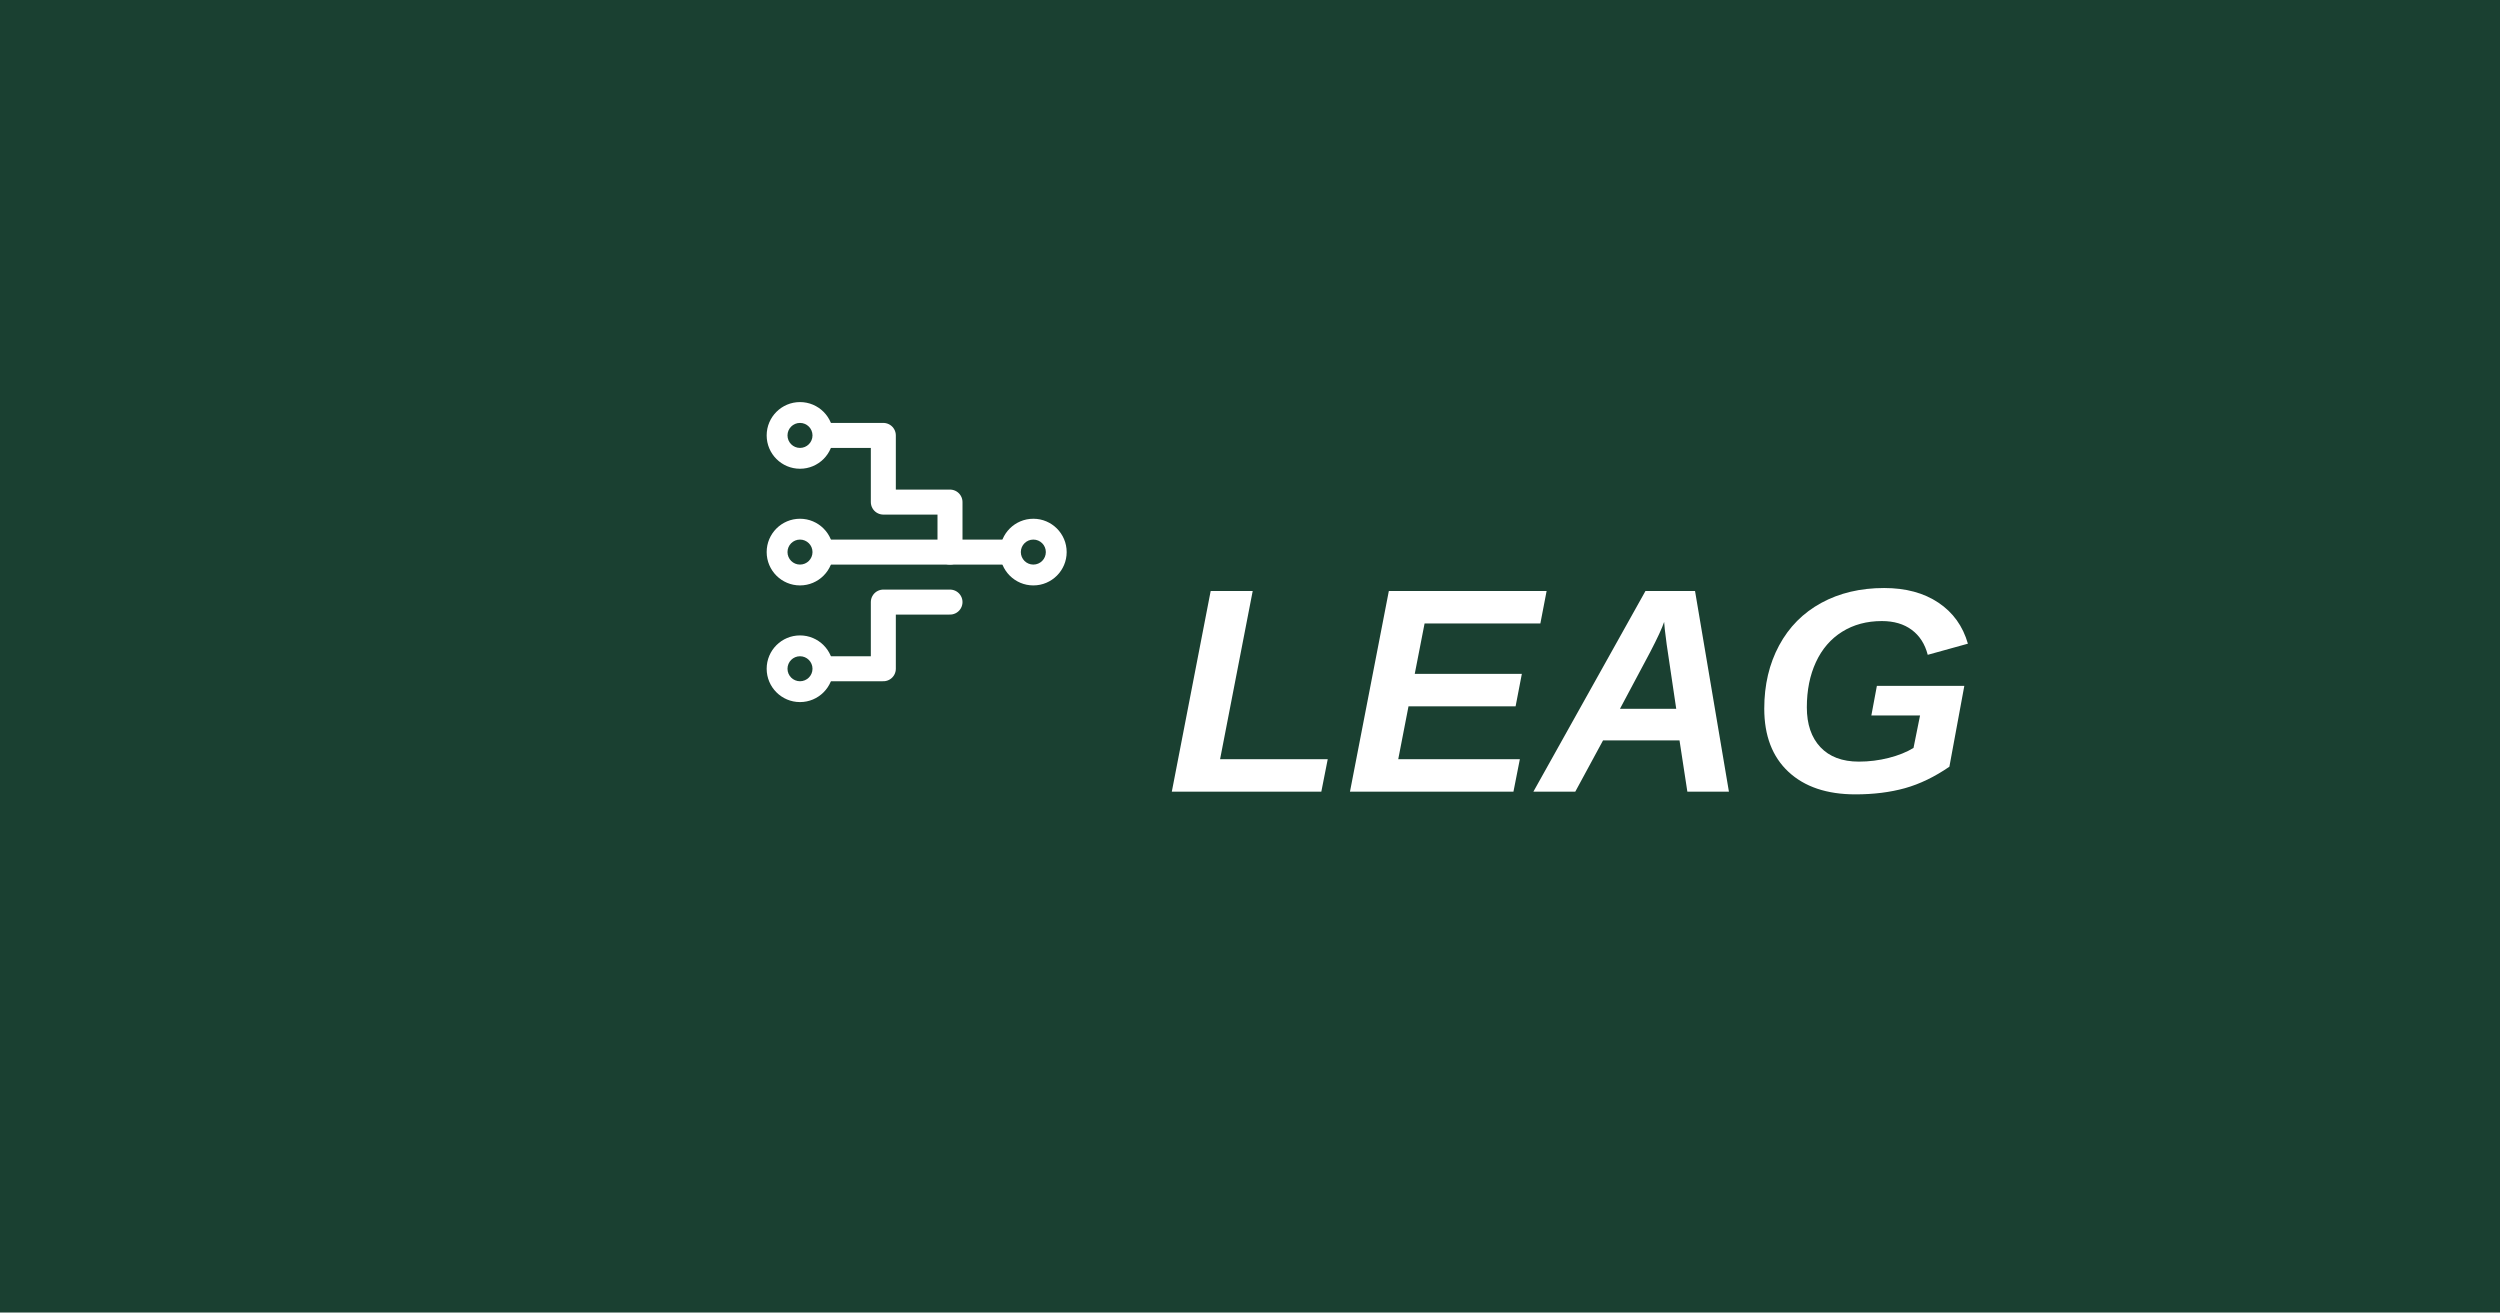
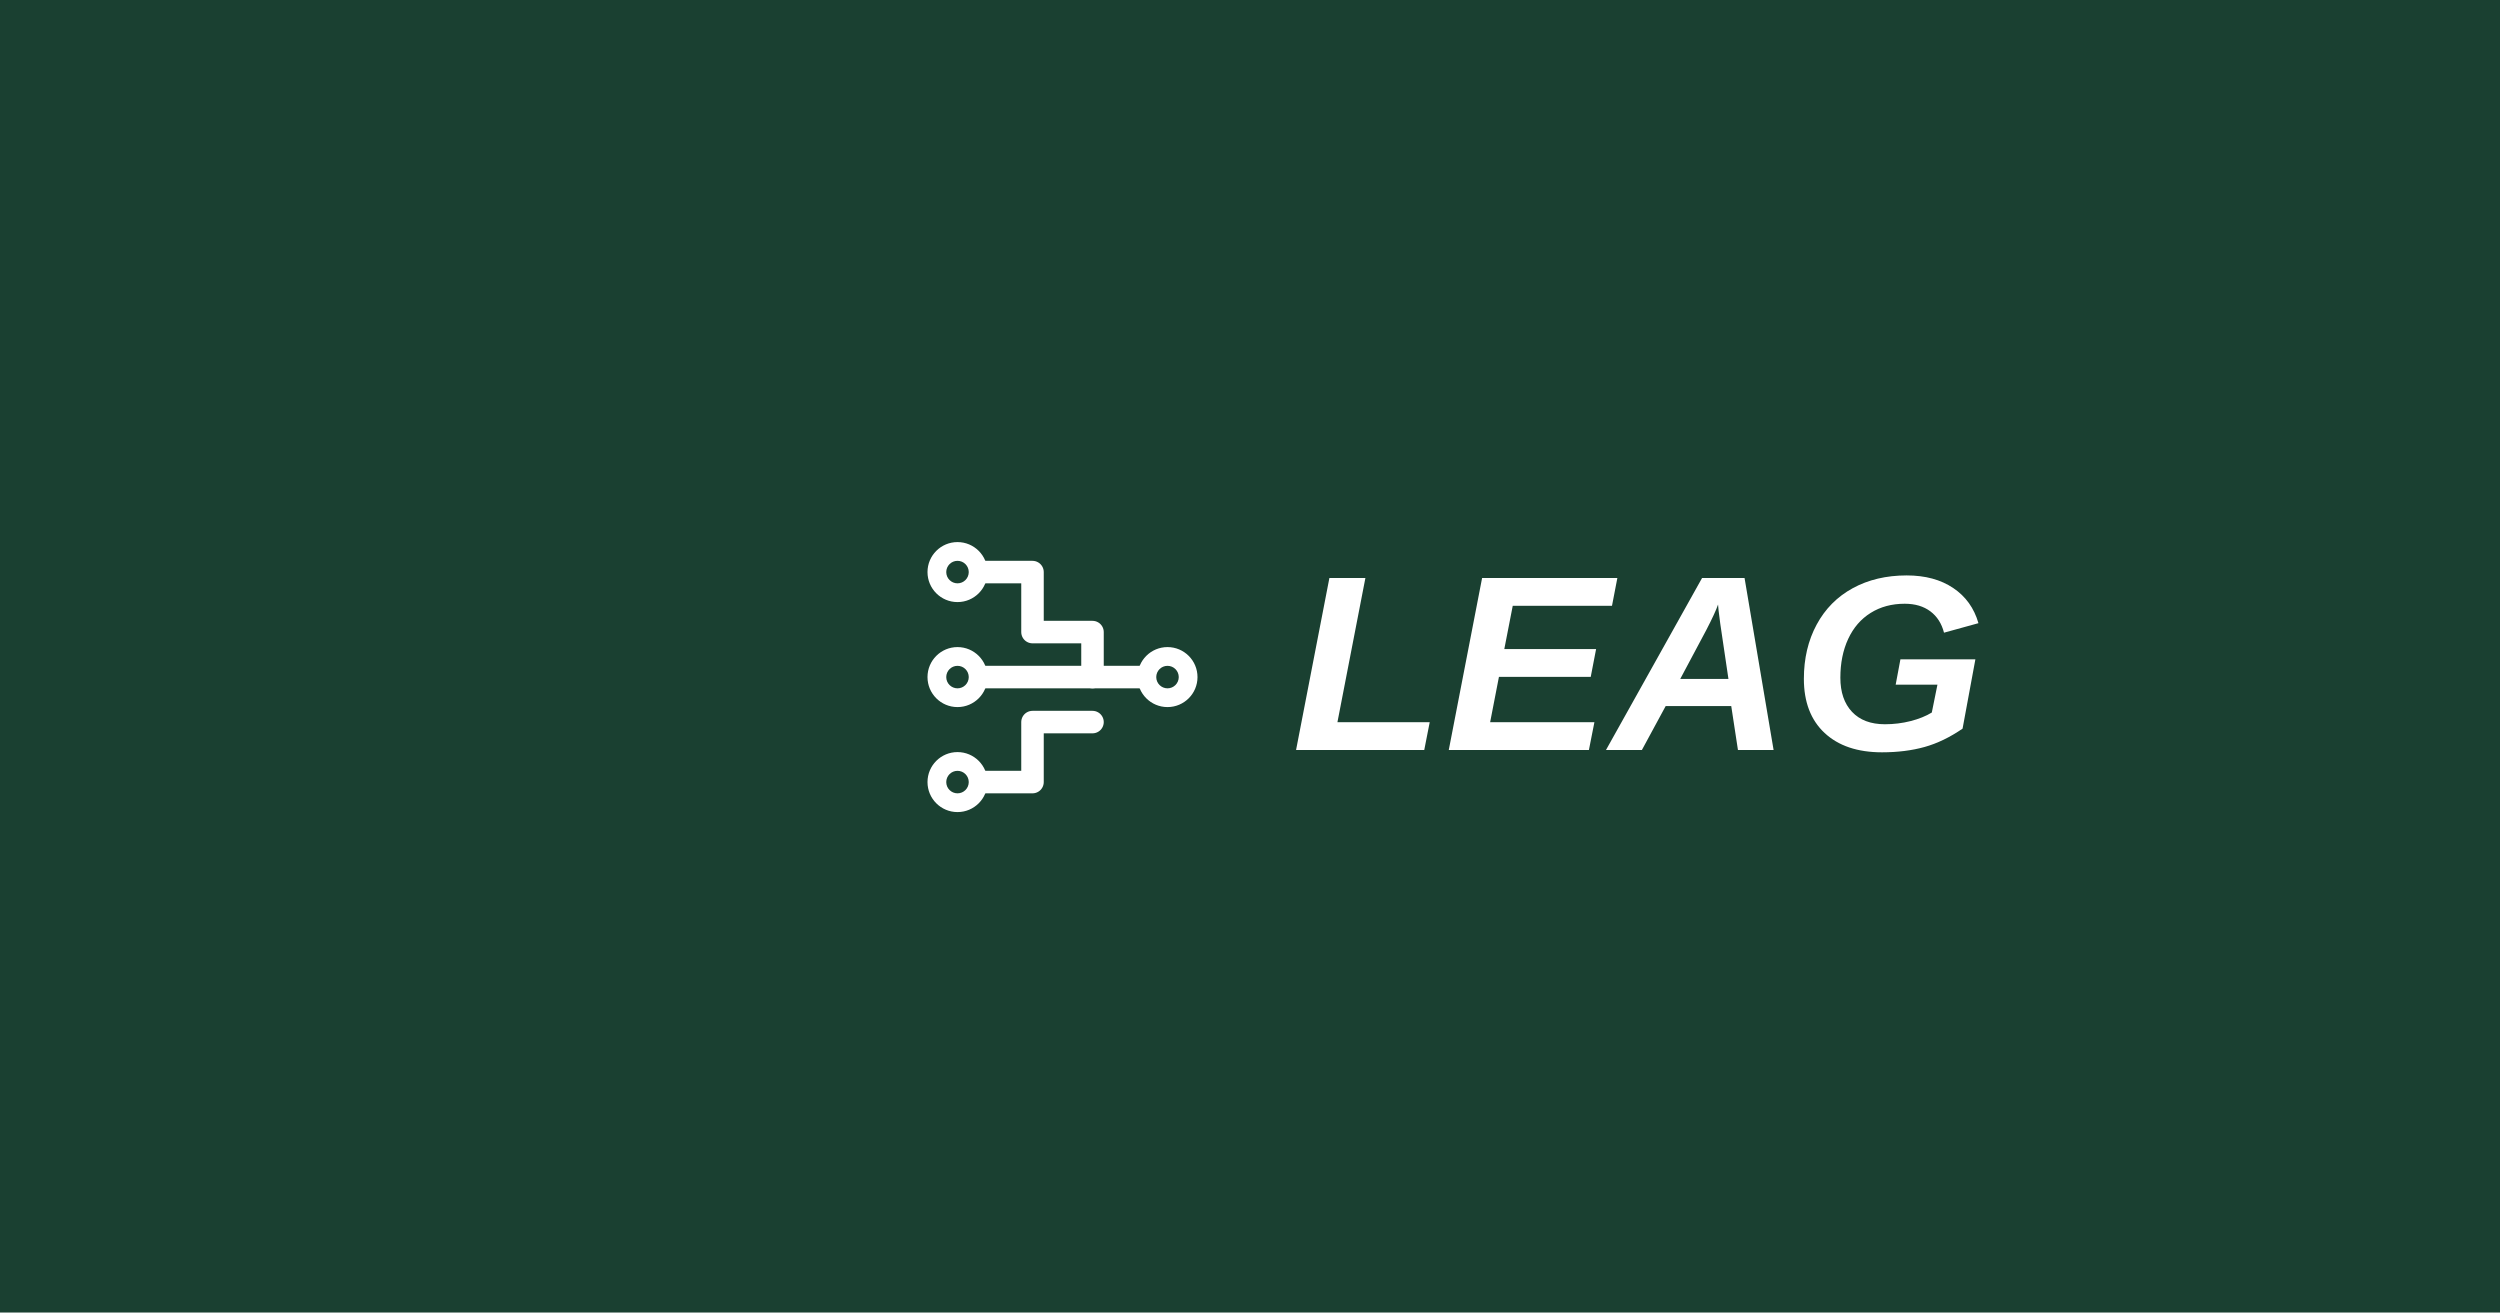
<svg xmlns="http://www.w3.org/2000/svg" width="1200" height="630" viewBox="0 0 1200 630">
  <rect width="1200" height="630" fill="#1a4031" />
-   <g transform="translate(340, 165) scale(2)">
-     <path d="M28 22 H 42 V 38 H 58 V 50 H 72" stroke="white" stroke-width="6" stroke-linecap="round" stroke-linejoin="round" fill="none" />
-     <path d="M28 50 H 58" stroke="white" stroke-width="6" stroke-linecap="round" stroke-linejoin="round" fill="none" />
-     <path d="M28 78 H 42 V 62 H 58" stroke="white" stroke-width="6" stroke-linecap="round" stroke-linejoin="round" fill="none" />
-     <circle cx="22" cy="22" r="8" fill="white" />
-     <circle cx="22" cy="50" r="8" fill="white" />
-     <circle cx="22" cy="78" r="8" fill="white" />
-     <circle cx="78" cy="50" r="8" fill="white" />
-     <circle cx="22" cy="22" r="3" fill="#1a4031" />
-     <circle cx="22" cy="50" r="3" fill="#1a4031" />
-     <circle cx="22" cy="78" r="3" fill="#1a4031" />
-     <circle cx="78" cy="50" r="3" fill="#1a4031" />
+   <g transform="translate(600, 315)">
+     <g transform="translate(-180, -80) scale(1.8)">
+       <path d="M28 22 H 42 V 38 H 58 V 50 H 72" stroke="white" stroke-width="6" stroke-linecap="round" stroke-linejoin="round" fill="none" />
+       <path d="M28 50 H 58" stroke="white" stroke-width="6" stroke-linecap="round" stroke-linejoin="round" fill="none" />
+       <path d="M28 78 H 42 V 62 H 58" stroke="white" stroke-width="6" stroke-linecap="round" stroke-linejoin="round" fill="none" />
+       <circle cx="22" cy="22" r="8" fill="white" />
+       <circle cx="22" cy="50" r="8" fill="white" />
+       <circle cx="22" cy="78" r="8" fill="white" />
+       <circle cx="78" cy="50" r="8" fill="white" />
+       <circle cx="22" cy="22" r="3" fill="#1a4031" />
+       <circle cx="22" cy="50" r="3" fill="#1a4031" />
+       <circle cx="22" cy="78" r="3" fill="#1a4031" />
+       <circle cx="78" cy="50" r="3" fill="#1a4031" />
+     </g>
+     <text x="20" y="45" font-family="Arial, sans-serif" font-size="120" font-weight="bold" font-style="italic" fill="white">LEAG</text>
  </g>
-   <text x="560" y="380" font-family="Arial, sans-serif" font-size="140" font-weight="bold" font-style="italic" fill="white">LEAG</text>
</svg>
